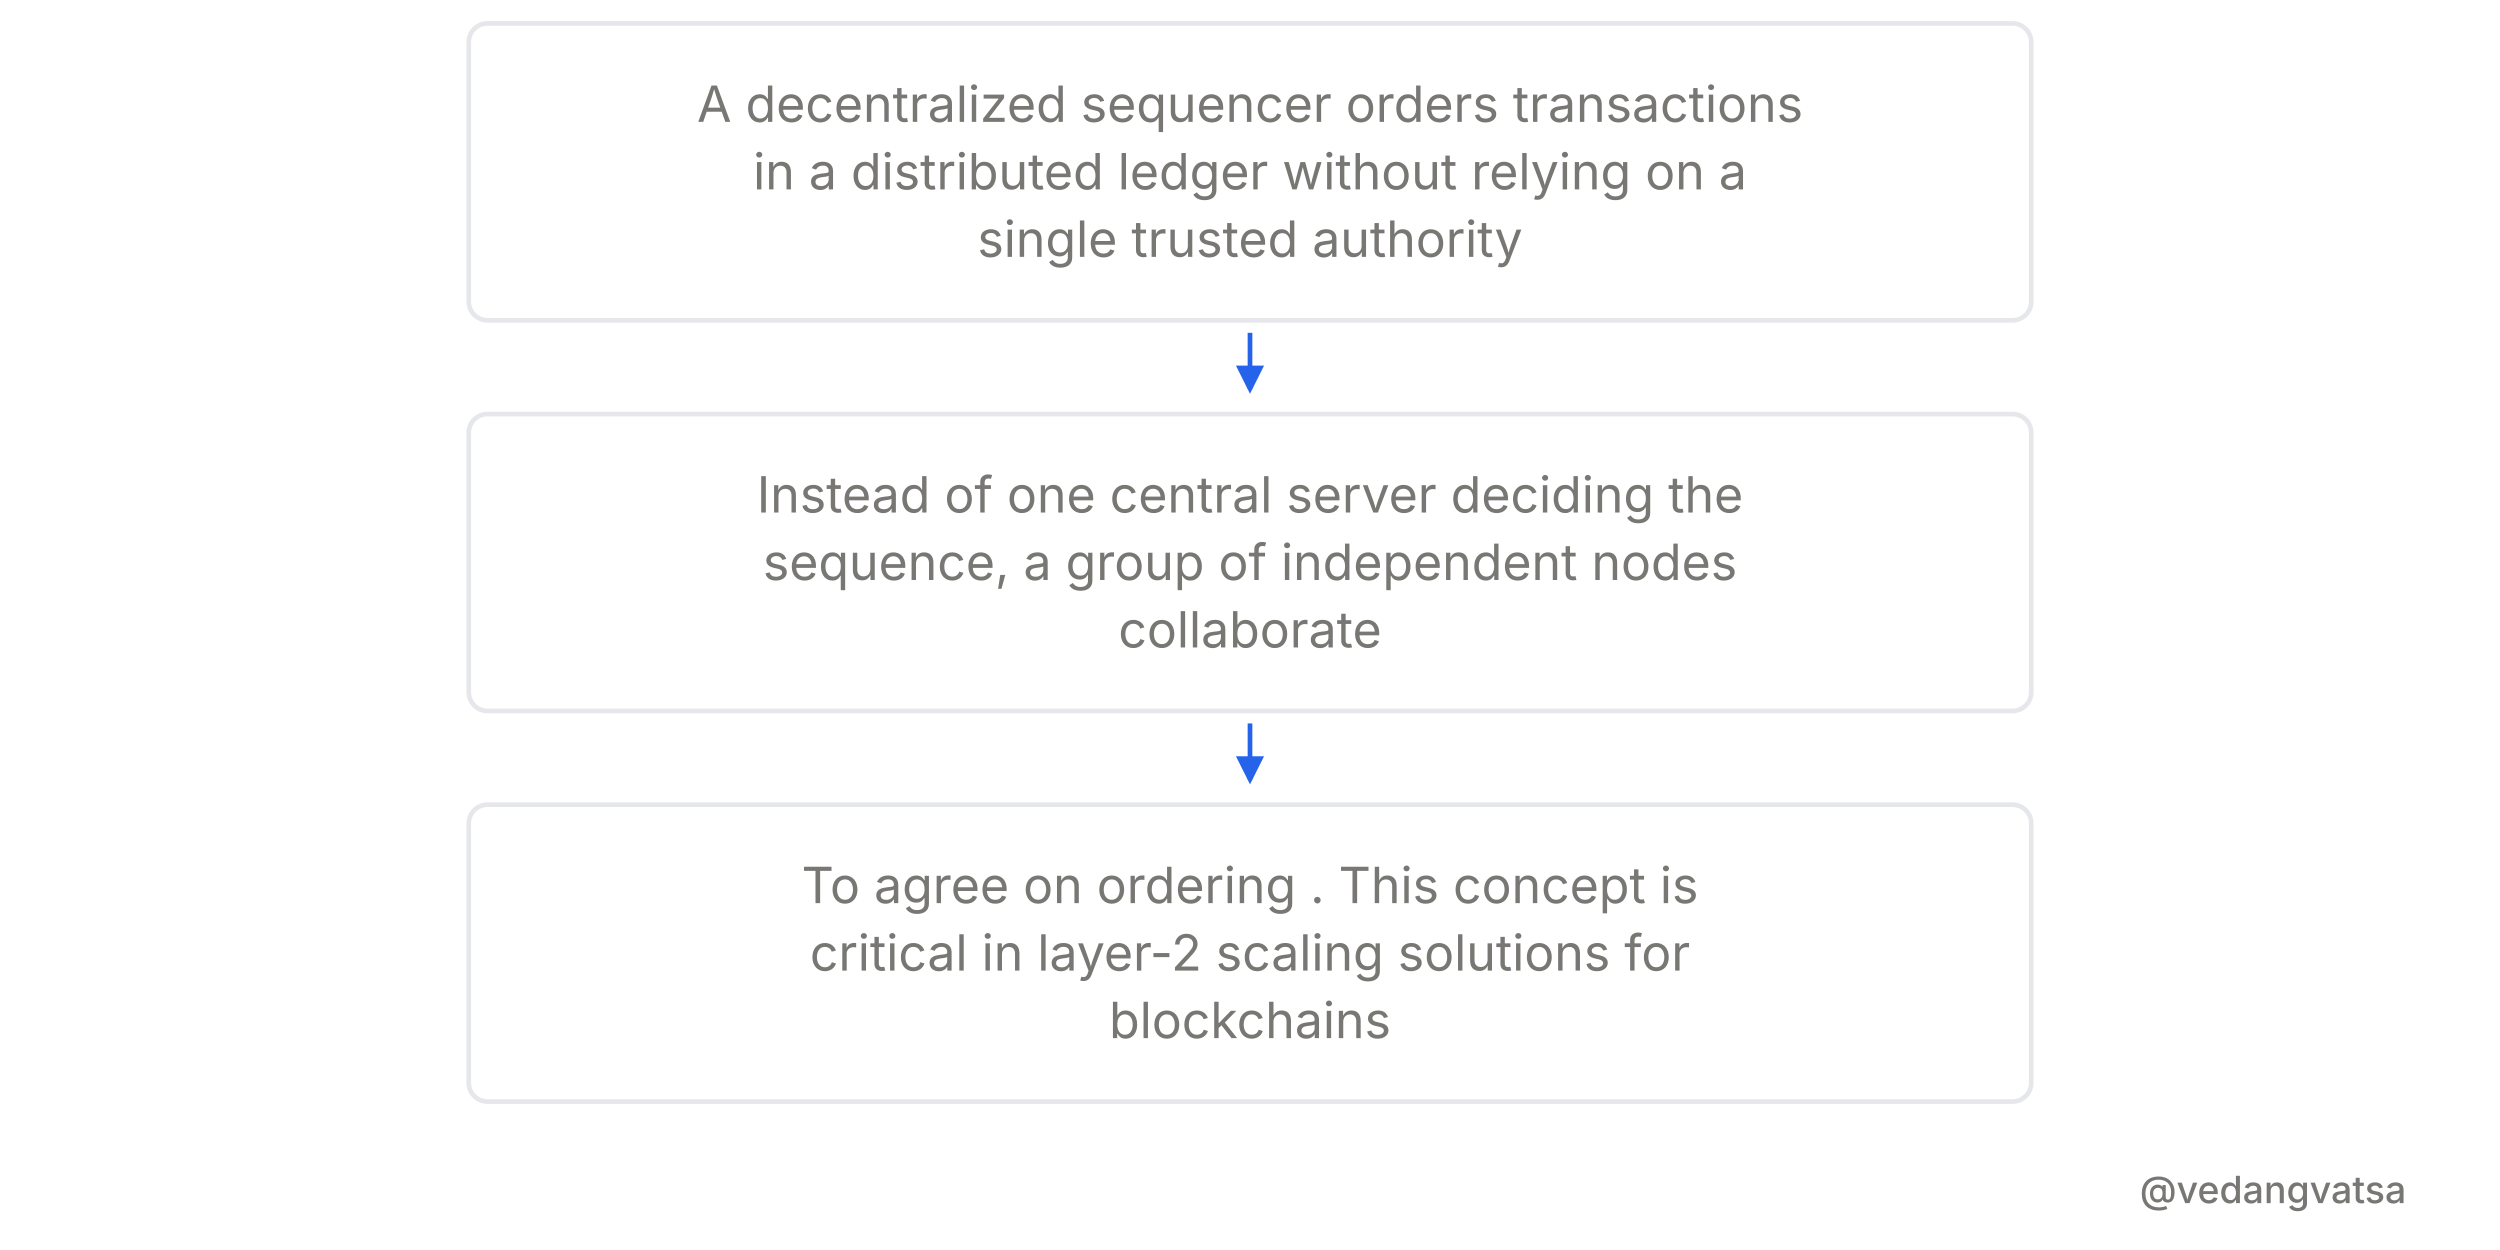
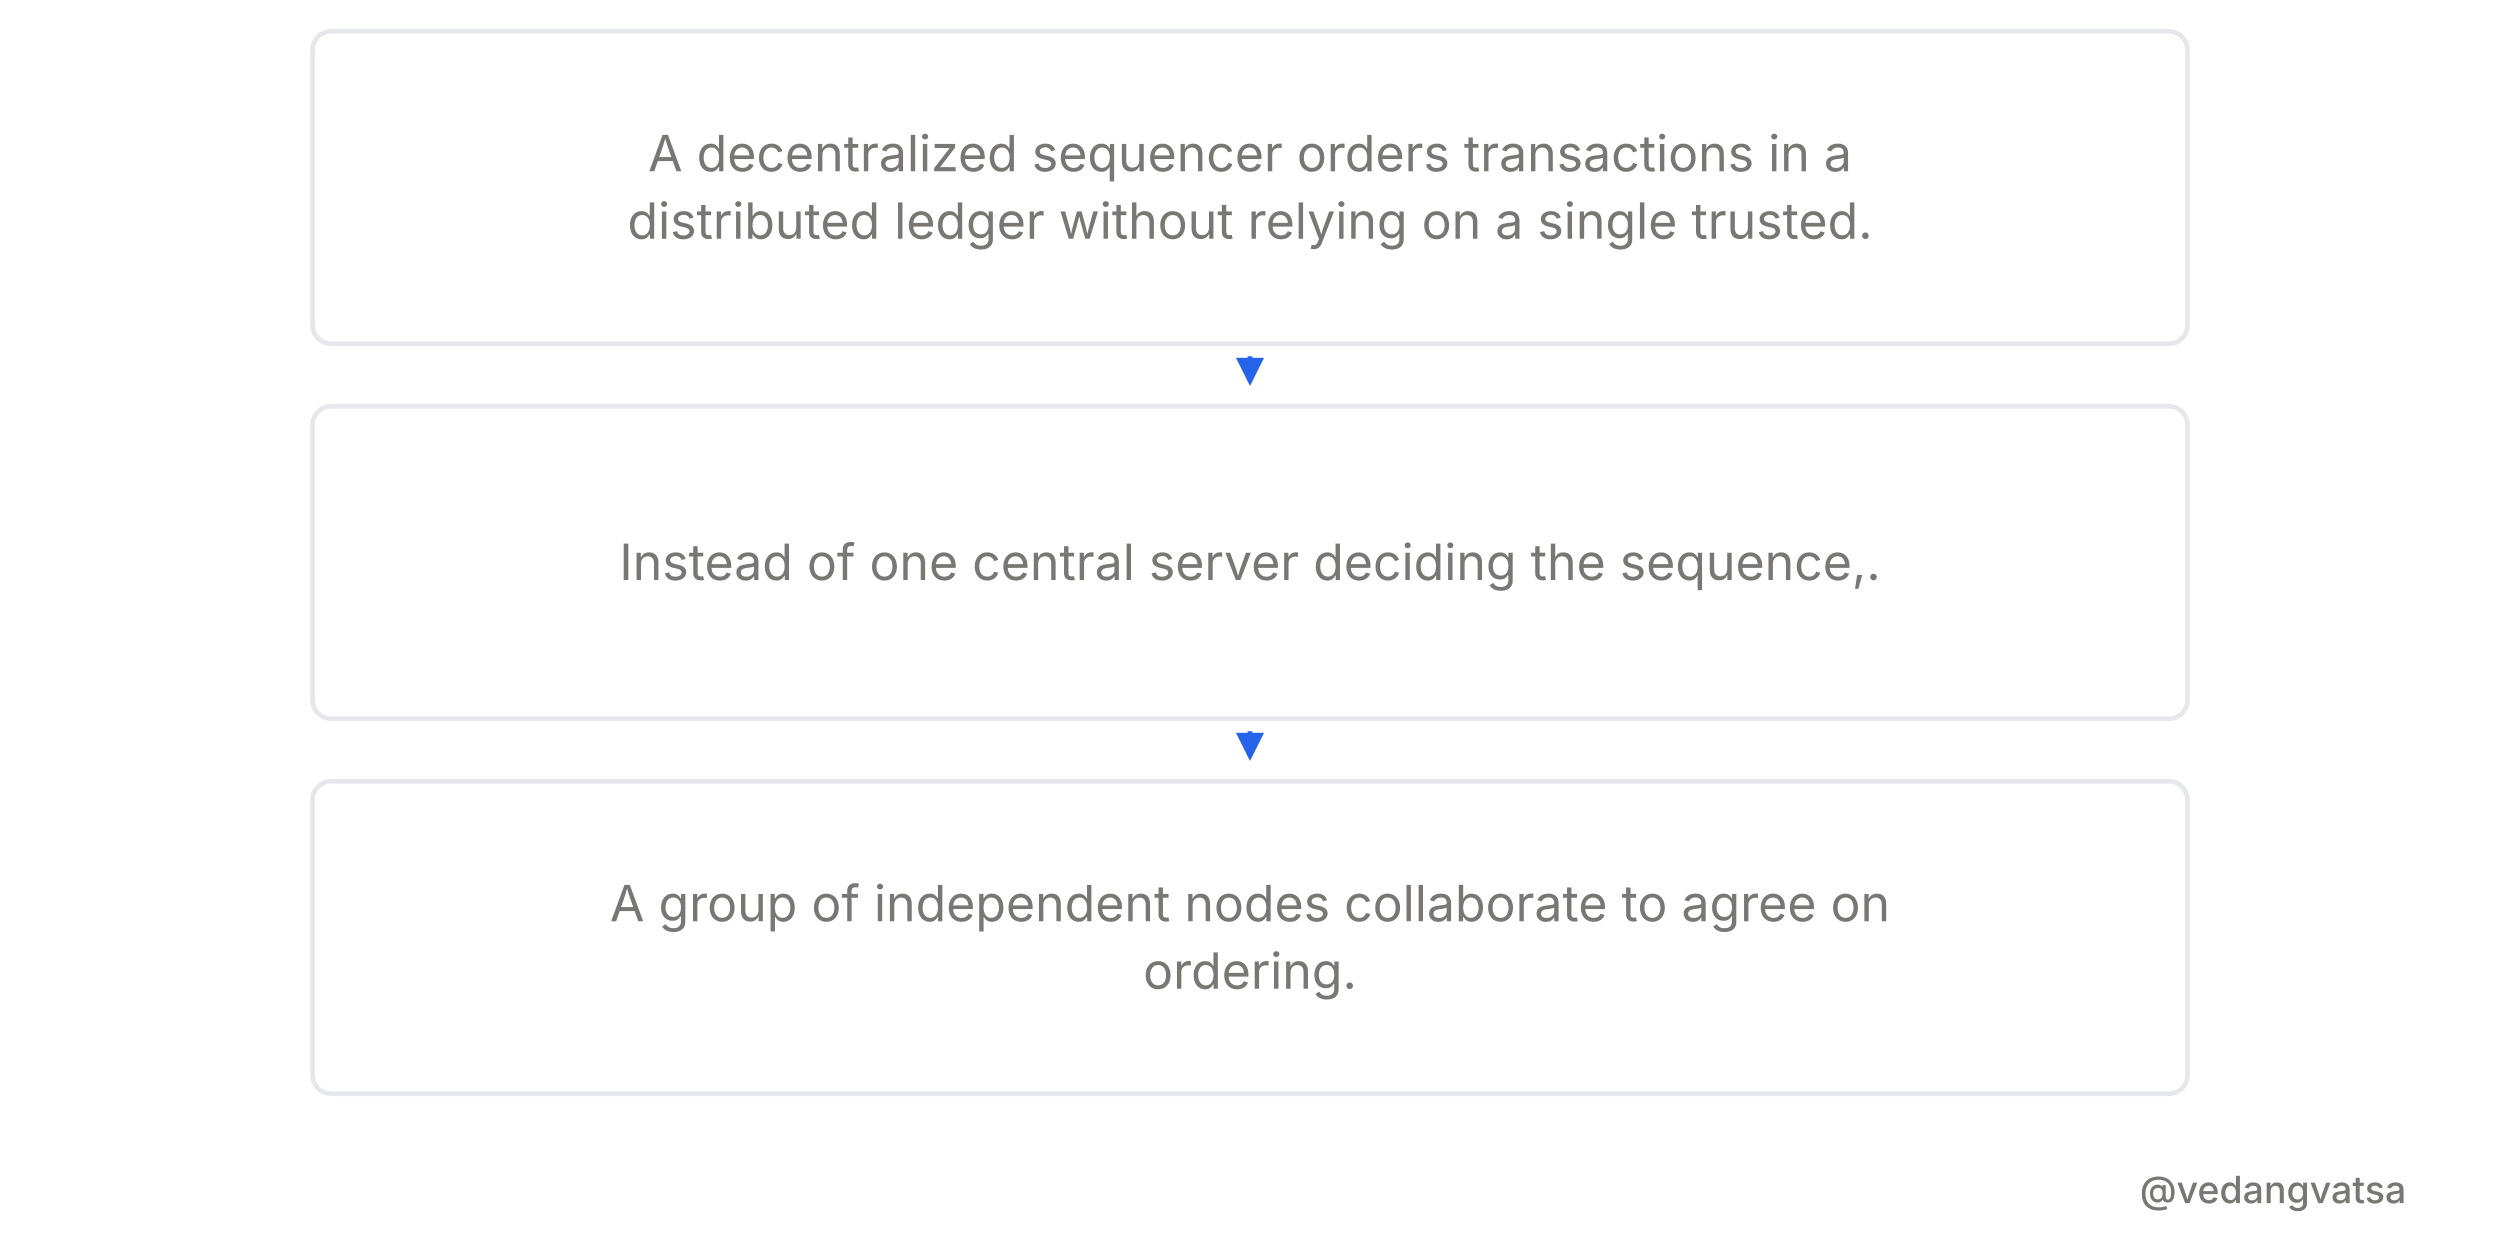
<svg xmlns="http://www.w3.org/2000/svg" viewBox="0 0 800 400" width="800" height="400" style="background-color:#ffffff">
  <defs>
    <marker id="arrow" markerWidth="6" markerHeight="6" refX="5" refY="3" orient="auto">
      <path d="M 0 0 L 6 3 L 0 6 z" fill="#2563eb" />
    </marker>
  </defs>
  <rect width="800" height="400" fill="#ffffff" />
  <g>
-     <rect x="150" y="7.5" width="500" height="95" rx="6" fill="#ffffff" stroke="#e5e7eb" stroke-width="1.5" />
-     <text x="400" y="39" font-family="'Inter',sans-serif" font-weight="400" font-size="16" fill="#787774" text-anchor="middle">A decentralized sequencer orders transactions</text>
-     <text x="400" y="60.6" font-family="'Inter',sans-serif" font-weight="400" font-size="16" fill="#787774" text-anchor="middle">in a distributed ledger without relying on a</text>
-     <text x="400" y="82.2" font-family="'Inter',sans-serif" font-weight="400" font-size="16" fill="#787774" text-anchor="middle">single trusted authority</text>
-     <line x1="400" y1="106.5" x2="400" y2="124.5" stroke="#2563eb" stroke-width="1.5" marker-end="url(#arrow)" />
-     <rect x="150" y="132.5" width="500" height="95" rx="6" fill="#ffffff" stroke="#e5e7eb" stroke-width="1.5" />
-     <text x="400" y="164" font-family="'Inter',sans-serif" font-weight="400" font-size="16" fill="#787774" text-anchor="middle">Instead of one central server deciding the</text>
-     <text x="400" y="185.6" font-family="'Inter',sans-serif" font-weight="400" font-size="16" fill="#787774" text-anchor="middle">sequence, a group of independent nodes</text>
-     <text x="400" y="207.2" font-family="'Inter',sans-serif" font-weight="400" font-size="16" fill="#787774" text-anchor="middle">collaborate</text>
-     <line x1="400" y1="231.5" x2="400" y2="249.5" stroke="#2563eb" stroke-width="1.5" marker-end="url(#arrow)" />
-     <rect x="150" y="257.5" width="500" height="95" rx="6" fill="#ffffff" stroke="#e5e7eb" stroke-width="1.5" />
-     <text x="400" y="289" font-family="'Inter',sans-serif" font-weight="400" font-size="16" fill="#787774" text-anchor="middle">To agree on ordering . This concept is</text>
-     <text x="400" y="310.6" font-family="'Inter',sans-serif" font-weight="400" font-size="16" fill="#787774" text-anchor="middle">critical in layer-2 scaling solutions for</text>
-     <text x="400" y="332.2" font-family="'Inter',sans-serif" font-weight="400" font-size="16" fill="#787774" text-anchor="middle">blockchains</text>
+     <rect x="100" y="10" width="600" height="100" rx="6" fill="#ffffff" stroke="#e5e7eb" stroke-width="1.5" />
+     <text x="400" y="54.8" font-family="'Inter',sans-serif" font-weight="400" font-size="16" fill="#787774" text-anchor="middle">A decentralized sequencer orders transactions in a</text>
+     <text x="400" y="76.4" font-family="'Inter',sans-serif" font-weight="400" font-size="16" fill="#787774" text-anchor="middle">distributed ledger without relying on a single trusted.</text>
+     <line x1="400" y1="114" x2="400" y2="122" stroke="#2563eb" stroke-width="1.5" marker-end="url(#arrow)" />
+     <rect x="100" y="130" width="600" height="100" rx="6" fill="#ffffff" stroke="#e5e7eb" stroke-width="1.5" />
+     <text x="400" y="185.6" font-family="'Inter',sans-serif" font-weight="400" font-size="16" fill="#787774" text-anchor="middle">Instead of one central server deciding the sequence,.</text>
+     <line x1="400" y1="234" x2="400" y2="242" stroke="#2563eb" stroke-width="1.5" marker-end="url(#arrow)" />
+     <rect x="100" y="250" width="600" height="100" rx="6" fill="#ffffff" stroke="#e5e7eb" stroke-width="1.5" />
+     <text x="400" y="294.8" font-family="'Inter',sans-serif" font-weight="400" font-size="16" fill="#787774" text-anchor="middle">A group of independent nodes collaborate to agree on</text>
+     <text x="400" y="316.4" font-family="'Inter',sans-serif" font-weight="400" font-size="16" fill="#787774" text-anchor="middle">ordering.</text>
  </g>
  <rect x="0" y="360" width="800" height="40" fill="#ffffff" opacity="0.9" />
  <text x="770" y="385" font-family="'Inter',sans-serif" font-weight="500" font-size="12" fill="#787774" text-anchor="end">@vedangvatsa</text>
</svg>
